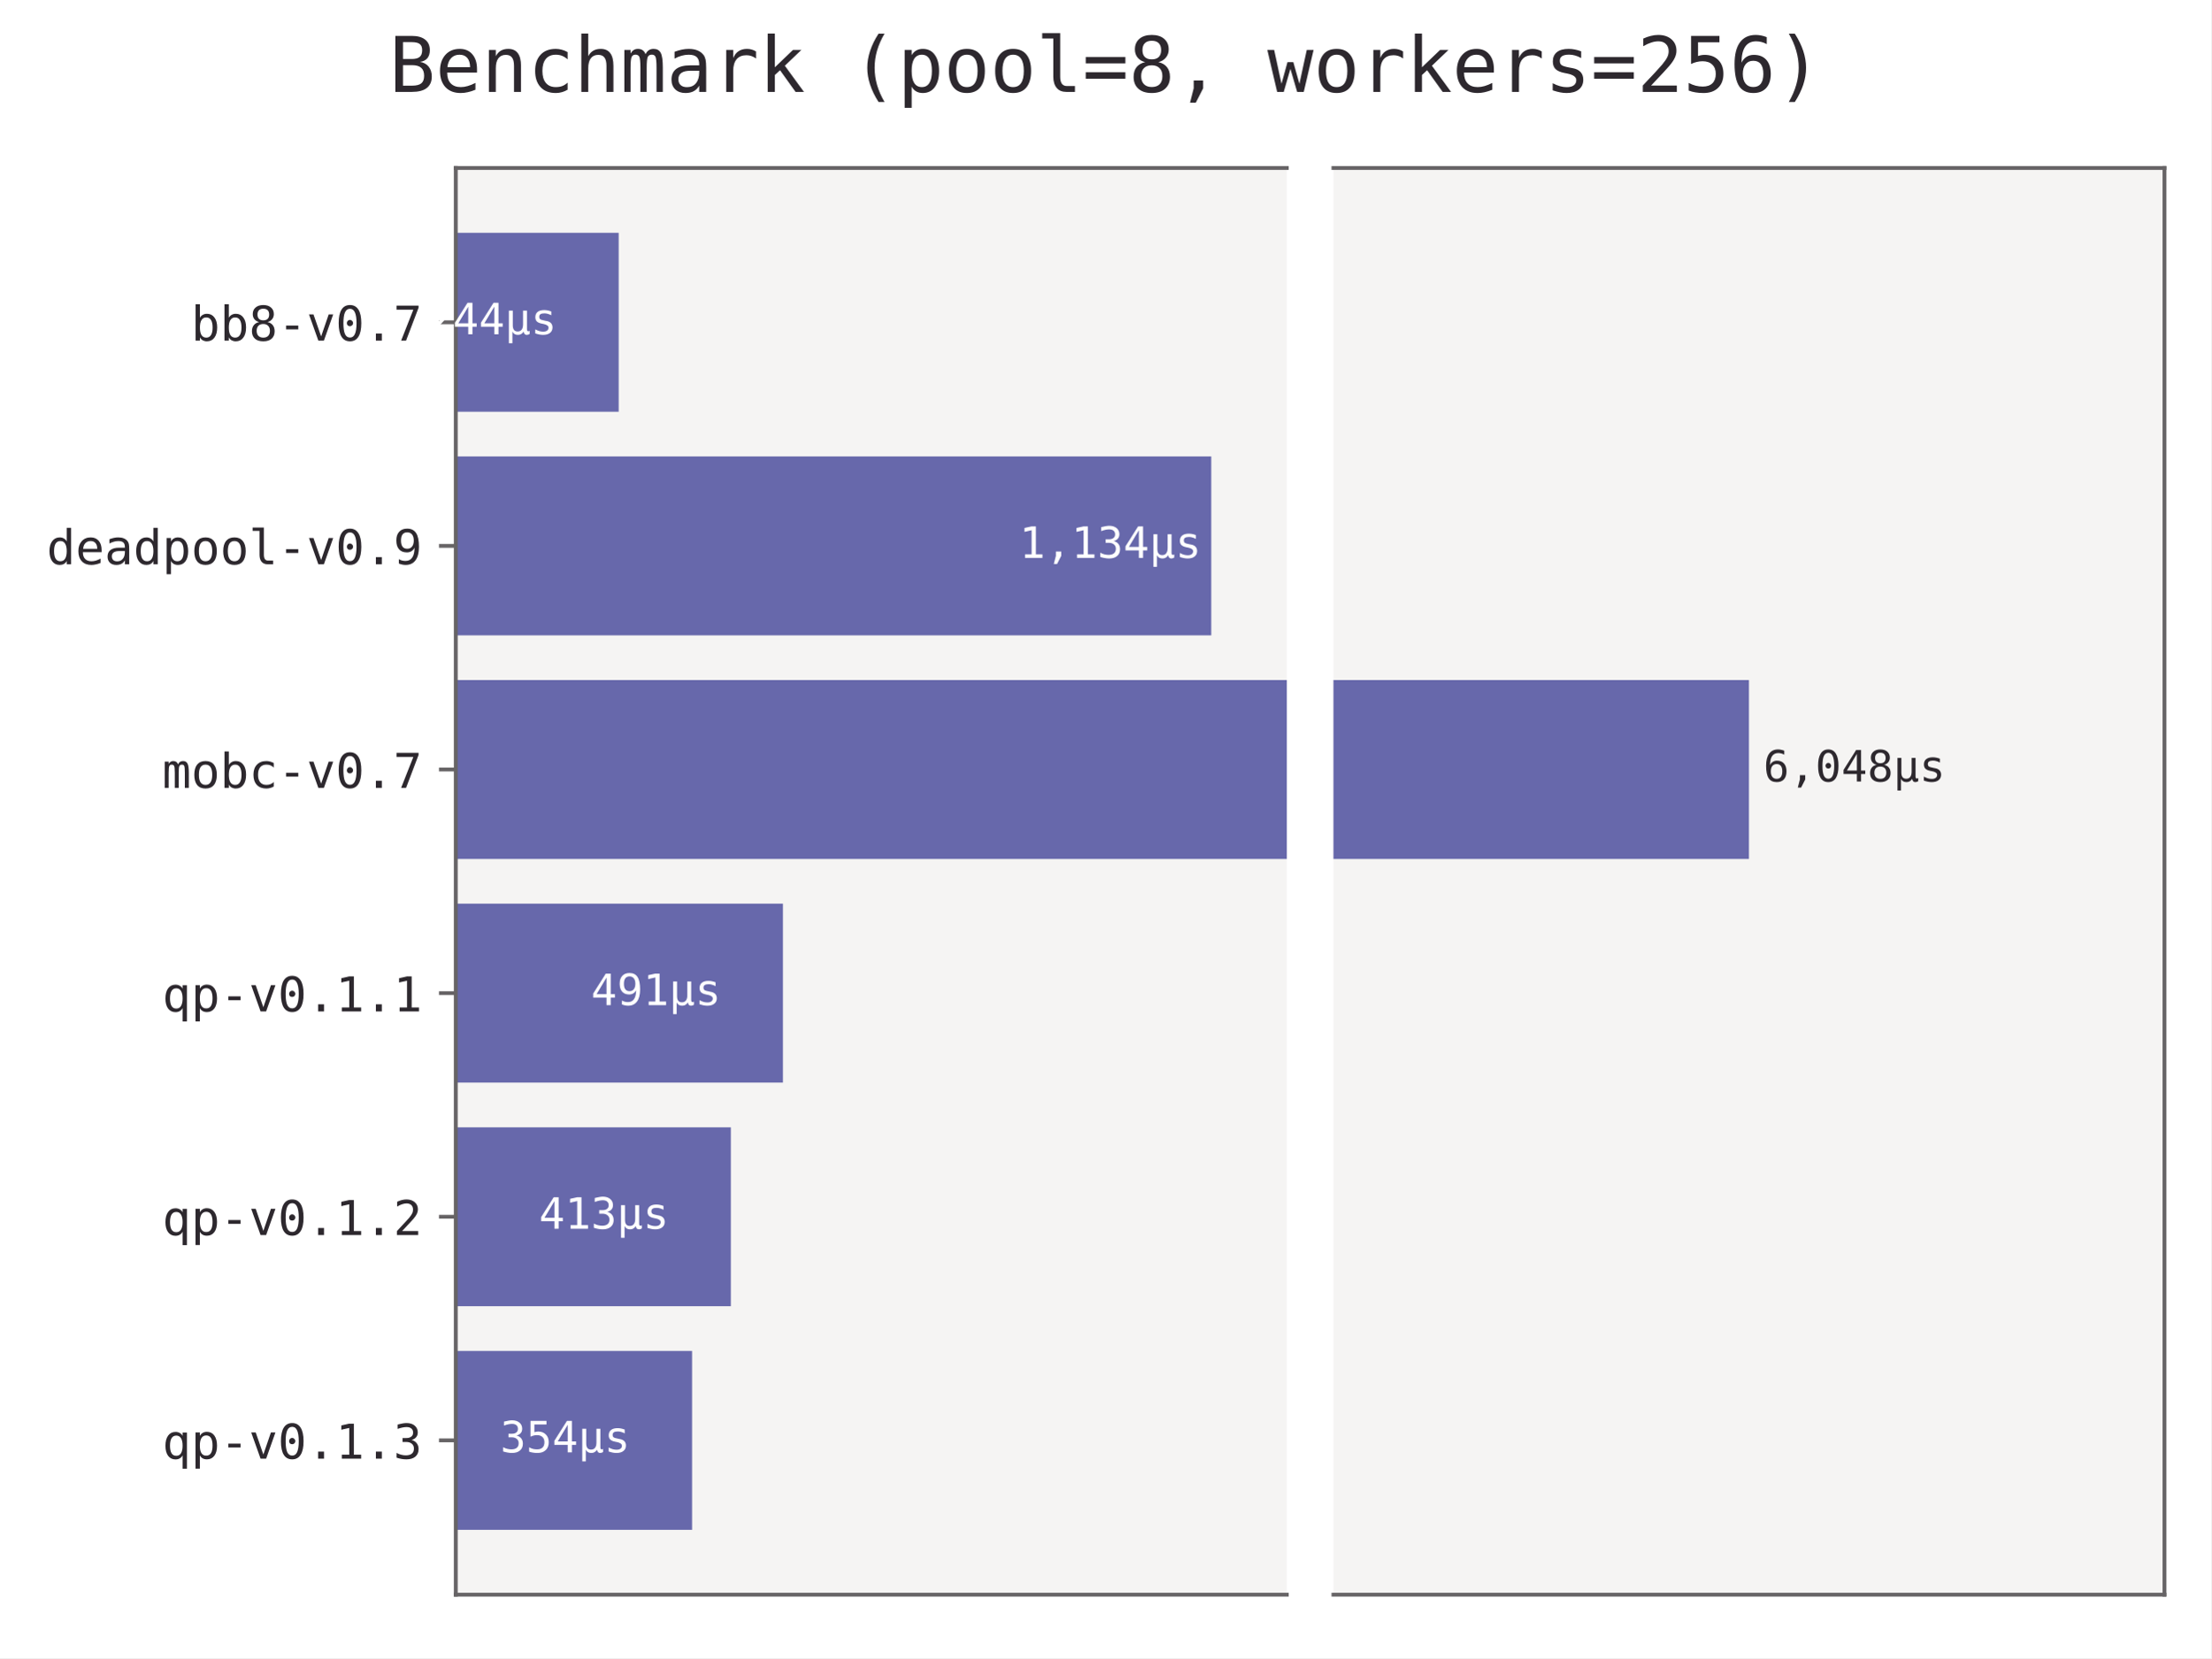
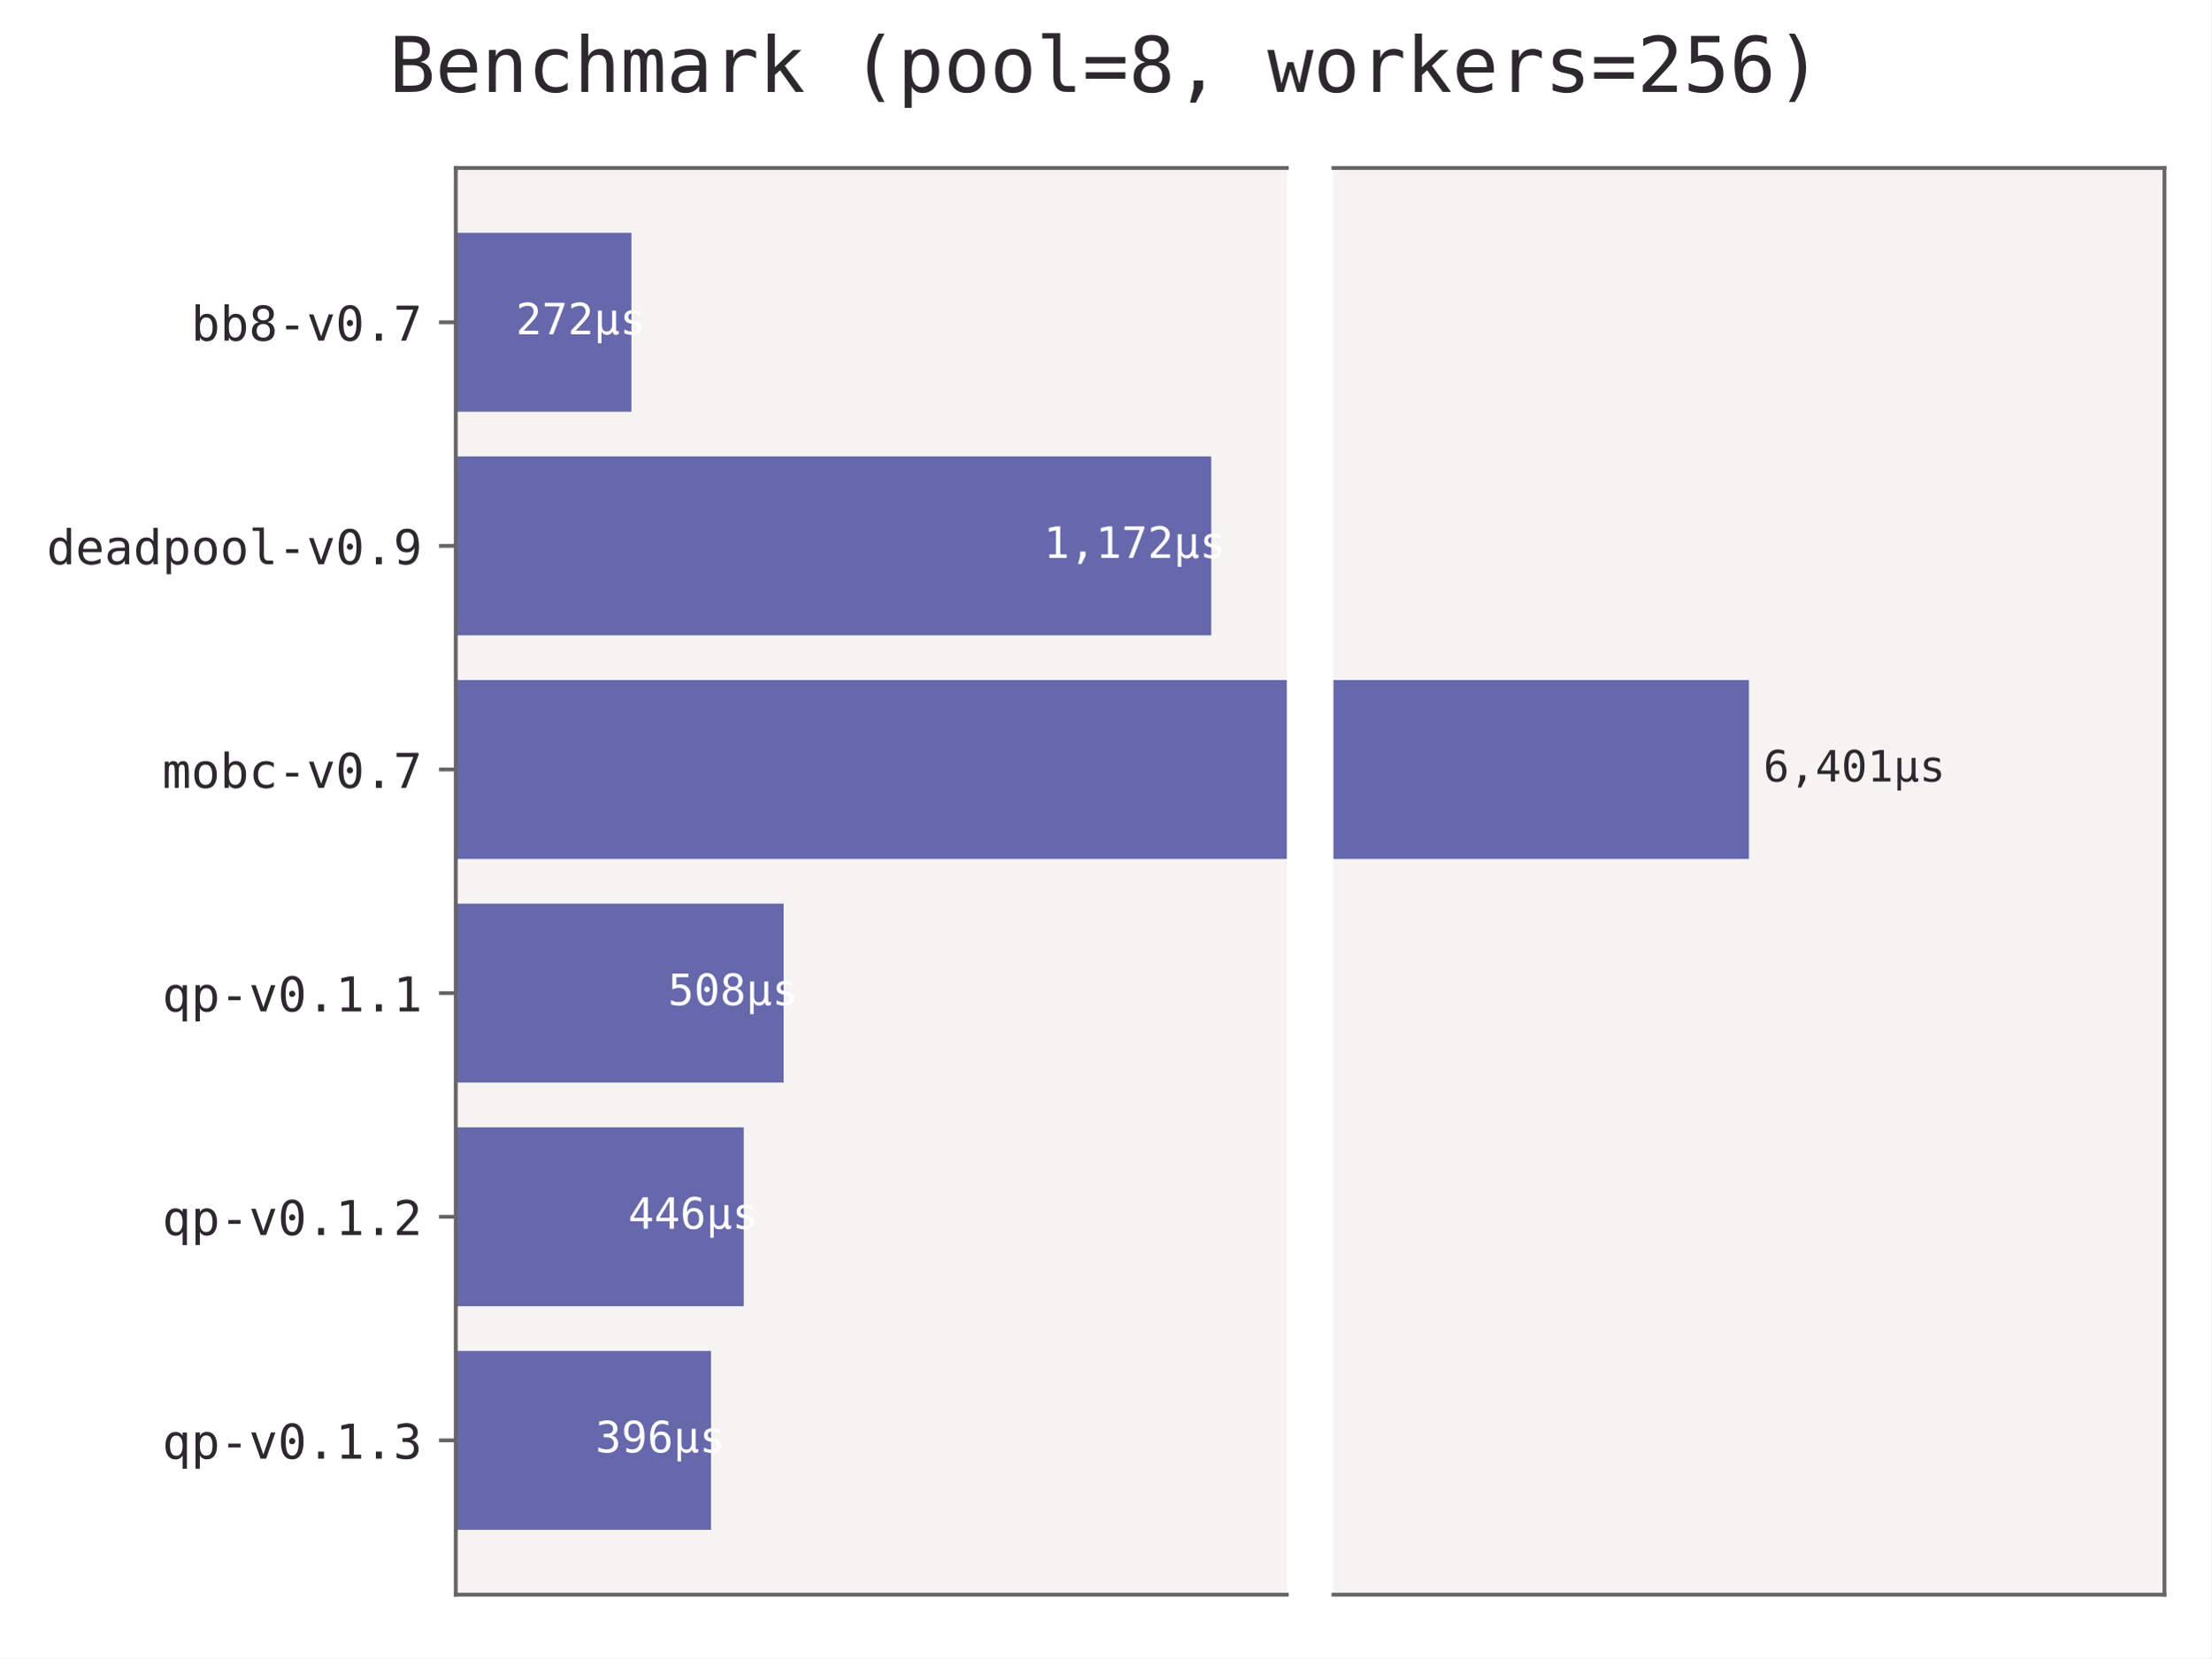
<svg xmlns="http://www.w3.org/2000/svg" xmlns:xlink="http://www.w3.org/1999/xlink" width="460.8pt" height="345.6pt" viewBox="0 0 460.8 345.6" version="1.1">
  <defs>
    <style type="text/css">*{stroke-linejoin: round; stroke-linecap: butt}</style>
  </defs>
  <g id="figure_1">
    <g id="patch_1">
      <path d="M 0 345.6  L 460.8 345.6  L 460.8 0  L 0 0  z " style="fill: #ffffff" />
    </g>
    <g id="axes_1">
      <g id="patch_2">
        <path d="M 94.984 332.38  L 268.172 332.38  L 268.172 35.01  L 94.984 35.01  z " style="fill: #f5f4f3" />
      </g>
      <g id="patch_3">
-         <path d="M 94.984 318.863  L 144.231 318.863  L 144.231 281.575  L 94.984 281.575  z " clip-path="url(#p3d463725b7)" style="fill: #6768ab" />
+         <path d="M 94.984 318.863  L 148.173 318.863  L 148.173 281.575  L 94.984 281.575  z " clip-path="url(#pa1d395a55f)" style="fill: #6768ab" />
      </g>
      <g id="patch_4">
-         <path d="M 94.984 272.253  L 152.31 272.253  L 152.31 234.966  L 94.984 234.966  z " clip-path="url(#p3d463725b7)" style="fill: #6768ab" />
+         <path d="M 94.984 272.253  L 154.996 272.253  L 154.996 234.966  L 94.984 234.966  z " clip-path="url(#pa1d395a55f)" style="fill: #6768ab" />
      </g>
      <g id="patch_5">
-         <path d="M 94.984 225.644  L 163.164 225.644  L 163.164 188.356  L 94.984 188.356  z " clip-path="url(#p3d463725b7)" style="fill: #6768ab" />
+         <path d="M 94.984 225.644  L 163.31 225.644  L 163.31 188.356  L 94.984 188.356  z " clip-path="url(#pa1d395a55f)" style="fill: #6768ab" />
      </g>
      <g id="patch_6">
-         <path d="M 94.984 179.034  L 934.419 179.034  L 934.419 141.746  L 94.984 141.746  z " clip-path="url(#p3d463725b7)" style="fill: #6768ab" />
+         <path d="M 94.984 179.034  L 954.799 179.034  L 954.799 141.746  L 94.984 141.746  z " clip-path="url(#pa1d395a55f)" style="fill: #6768ab" />
      </g>
      <g id="patch_7">
-         <path d="M 94.984 132.424  L 252.428 132.424  L 252.428 95.137  L 94.984 95.137  z " clip-path="url(#p3d463725b7)" style="fill: #6768ab" />
+         <path d="M 94.984 132.424  L 252.428 132.424  L 252.428 95.137  L 94.984 95.137  z " clip-path="url(#pa1d395a55f)" style="fill: #6768ab" />
      </g>
      <g id="patch_8">
-         <path d="M 94.984 85.815  L 128.935 85.815  L 128.935 48.527  L 94.984 48.527  z " clip-path="url(#p3d463725b7)" style="fill: #6768ab" />
+         <path d="M 94.984 85.815  L 131.585 85.815  L 131.585 48.527  L 94.984 48.527  z " clip-path="url(#pa1d395a55f)" style="fill: #6768ab" />
      </g>
      <g id="matplotlib.axis_1">
        <g id="ytick_1">
          <g id="line2d_1">
            <defs>
-               <path id="m4d11b7ac85" d="M 0 0  L -3.5 0  " style="stroke: #676466; stroke-width: 0.8" />
+               <path id="m77a1ef8780" d="M 0 0  L -3.5 0  " style="stroke: #676466; stroke-width: 0.8" />
            </defs>
            <g>
-               <use xlink:href="#m4d11b7ac85" x="94.984" y="300.219" style="fill: #676466; stroke: #676466; stroke-width: 0.8" />
+               <use xlink:href="#m77a1ef8780" x="94.984" y="300.219" style="fill: #676466; stroke: #676466; stroke-width: 0.8" />
            </g>
          </g>
          <g id="text_1">
            <text style="fill: #2d282e; font: 10px 'monospace'; text-anchor: end" x="87.984" y="304.035" transform="rotate(-0, 87.98406, 304.0349)">qp-v0.1.3</text>
          </g>
        </g>
        <g id="ytick_2">
          <g id="line2d_2">
            <g>
-               <use xlink:href="#m4d11b7ac85" x="94.984" y="253.61" style="fill: #676466; stroke: #676466; stroke-width: 0.8" />
+               <use xlink:href="#m77a1ef8780" x="94.984" y="253.61" style="fill: #676466; stroke: #676466; stroke-width: 0.8" />
            </g>
          </g>
          <g id="text_2">
            <text style="fill: #2d282e; font: 10px 'monospace'; text-anchor: end" x="87.984" y="257.425" transform="rotate(-0, 87.98406, 257.4252)">qp-v0.1.2</text>
          </g>
        </g>
        <g id="ytick_3">
          <g id="line2d_3">
            <g>
-               <use xlink:href="#m4d11b7ac85" x="94.984" y="207" style="fill: #676466; stroke: #676466; stroke-width: 0.8" />
+               <use xlink:href="#m77a1ef8780" x="94.984" y="207" style="fill: #676466; stroke: #676466; stroke-width: 0.8" />
            </g>
          </g>
          <g id="text_3">
            <text style="fill: #2d282e; font: 10px 'monospace'; text-anchor: end" x="87.984" y="210.815" transform="rotate(-0, 87.98406, 210.8155)">qp-v0.1.1</text>
          </g>
        </g>
        <g id="ytick_4">
          <g id="line2d_4">
            <g>
-               <use xlink:href="#m4d11b7ac85" x="94.984" y="160.39" style="fill: #676466; stroke: #676466; stroke-width: 0.8" />
+               <use xlink:href="#m77a1ef8780" x="94.984" y="160.39" style="fill: #676466; stroke: #676466; stroke-width: 0.8" />
            </g>
          </g>
          <g id="text_4">
            <text style="fill: #2d282e; font: 10px 'monospace'; text-anchor: end" x="87.984" y="164.216" transform="rotate(-0, 87.98406, 164.2159)">mobc-v0.7</text>
          </g>
        </g>
        <g id="ytick_5">
          <g id="line2d_5">
            <g>
-               <use xlink:href="#m4d11b7ac85" x="94.984" y="113.78" style="fill: #676466; stroke: #676466; stroke-width: 0.8" />
+               <use xlink:href="#m77a1ef8780" x="94.984" y="113.78" style="fill: #676466; stroke: #676466; stroke-width: 0.8" />
            </g>
          </g>
          <g id="text_5">
            <text style="fill: #2d282e; font: 10px 'monospace'; text-anchor: end" x="87.984" y="117.606" transform="rotate(-0, 87.98406, 117.6062)">deadpool-v0.9</text>
          </g>
        </g>
        <g id="ytick_6">
          <g id="line2d_6">
            <g>
-               <use xlink:href="#m4d11b7ac85" x="94.984" y="67.171" style="fill: #676466; stroke: #676466; stroke-width: 0.8" />
+               <use xlink:href="#m77a1ef8780" x="94.984" y="67.171" style="fill: #676466; stroke: #676466; stroke-width: 0.8" />
            </g>
          </g>
          <g id="text_6">
            <text style="fill: #2d282e; font: 10px 'monospace'; text-anchor: end" x="87.984" y="70.996" transform="rotate(-0, 87.98406, 70.99649)">bb8-v0.7</text>
          </g>
        </g>
      </g>
      <g id="patch_9">
        <path d="M 94.984 332.38  L 94.984 35.01  " style="fill: none; stroke: #676466; stroke-width: 0.8; stroke-linejoin: miter; stroke-linecap: square" />
      </g>
      <g id="patch_10">
        <path d="M 94.984 332.38  L 268.172 332.38  " style="fill: none; stroke: #676466; stroke-width: 0.8; stroke-linejoin: miter; stroke-linecap: square" />
      </g>
      <g id="patch_11">
        <path d="M 94.984 35.01  L 268.172 35.01  " style="fill: none; stroke: #676466; stroke-width: 0.8; stroke-linejoin: miter; stroke-linecap: square" />
      </g>
      <g id="text_7">
-         <text style="fill: #ffffff; font: 9px 'monospace'; text-anchor: start" x="104.231" y="302.717" transform="rotate(-0, 104.2311, 302.7168)">  354µs</text>
+         <text style="fill: #ffffff; font: 9px 'monospace'; text-anchor: end" x="151.173" y="302.717" transform="rotate(-0, 151.1726, 302.7168)">  396µs</text>
      </g>
      <g id="text_8">
-         <text style="fill: #ffffff; font: 9px 'monospace'; text-anchor: start" x="112.31" y="256.107" transform="rotate(-0, 112.3096, 256.1071)">  413µs</text>
+         <text style="fill: #ffffff; font: 9px 'monospace'; text-anchor: end" x="157.996" y="256.107" transform="rotate(-0, 157.9959, 256.1071)">  446µs</text>
      </g>
      <g id="text_9">
-         <text style="fill: #ffffff; font: 9px 'monospace'; text-anchor: start" x="123.164" y="209.497" transform="rotate(-0, 123.1636, 209.4974)">  491µs</text>
+         <text style="fill: #ffffff; font: 9px 'monospace'; text-anchor: end" x="166.31" y="209.497" transform="rotate(-0, 166.31, 209.4974)">  508µs</text>
      </g>
      <g id="text_10">
-         <text style="fill: #ffffff; font: 9px 'monospace'; text-anchor: start" x="212.428" y="116.278" transform="rotate(-0, 212.4277, 116.2779)">1,134µs</text>
+         <text style="fill: #ffffff; font: 9px 'monospace'; text-anchor: end" x="255.428" y="116.278" transform="rotate(-0, 255.4277, 116.2779)">1,172µs</text>
      </g>
      <g id="text_11">
-         <text style="fill: #ffffff; font: 9px 'monospace'; text-anchor: start" x="88.935" y="69.668" transform="rotate(-0, 88.93511, 69.66821)">  244µs</text>
+         <text style="fill: #ffffff; font: 9px 'monospace'; text-anchor: end" x="134.585" y="69.668" transform="rotate(-0, 134.5849, 69.66821)">  272µs</text>
      </g>
    </g>
    <g id="axes_2">
      <g id="patch_12">
        <path d="M 277.892 332.38  L 451.08 332.38  L 451.08 35.01  L 277.892 35.01  z " style="fill: #f5f4f3" />
      </g>
      <g id="patch_13">
-         <path d="M -1194.206 318.863  L -1102.762 318.863  L -1102.762 281.575  L -1194.206 281.575  z " clip-path="url(#p8ed5d7164e)" style="fill: #6768ab" />
+         <path d="M -1194.206 318.863  L -1097.784 318.863  L -1097.784 281.575  L -1194.206 281.575  z " clip-path="url(#p37b745a870)" style="fill: #6768ab" />
      </g>
      <g id="patch_14">
-         <path d="M -1194.206 272.253  L -1087.762 272.253  L -1087.762 234.966  L -1194.206 234.966  z " clip-path="url(#p8ed5d7164e)" style="fill: #6768ab" />
+         <path d="M -1194.206 272.253  L -1085.415 272.253  L -1085.415 234.966  L -1194.206 234.966  z " clip-path="url(#p37b745a870)" style="fill: #6768ab" />
      </g>
      <g id="patch_15">
-         <path d="M -1194.206 225.644  L -1067.608 225.644  L -1067.608 188.356  L -1194.206 188.356  z " clip-path="url(#p8ed5d7164e)" style="fill: #6768ab" />
+         <path d="M -1194.206 225.644  L -1070.343 225.644  L -1070.343 188.356  L -1194.206 188.356  z " clip-path="url(#p37b745a870)" style="fill: #6768ab" />
      </g>
      <g id="patch_16">
-         <path d="M -1194.206 179.034  L 364.486 179.034  L 364.486 141.746  L -1194.206 141.746  z " clip-path="url(#p8ed5d7164e)" style="fill: #6768ab" />
+         <path d="M -1194.206 179.034  L 364.486 179.034  L 364.486 141.746  L -1194.206 141.746  z " clip-path="url(#p37b745a870)" style="fill: #6768ab" />
      </g>
      <g id="patch_17">
-         <path d="M -1194.206 132.424  L -901.859 132.424  L -901.859 95.137  L -1194.206 95.137  z " clip-path="url(#p8ed5d7164e)" style="fill: #6768ab" />
+         <path d="M -1194.206 132.424  L -908.788 132.424  L -908.788 95.137  L -1194.206 95.137  z " clip-path="url(#p37b745a870)" style="fill: #6768ab" />
      </g>
      <g id="patch_18">
-         <path d="M -1194.206 85.815  L -1131.164 85.815  L -1131.164 48.527  L -1194.206 48.527  z " clip-path="url(#p8ed5d7164e)" style="fill: #6768ab" />
+         <path d="M -1194.206 85.815  L -1127.855 85.815  L -1127.855 48.527  L -1194.206 48.527  z " clip-path="url(#p37b745a870)" style="fill: #6768ab" />
      </g>
      <g id="matplotlib.axis_2">
        <g id="ytick_7" />
        <g id="ytick_8" />
        <g id="ytick_9" />
        <g id="ytick_10" />
        <g id="ytick_11" />
        <g id="ytick_12" />
      </g>
      <g id="patch_19">
        <path d="M 451.08 332.38  L 451.08 35.01  " style="fill: none; stroke: #676466; stroke-width: 0.8; stroke-linejoin: miter; stroke-linecap: square" />
      </g>
      <g id="patch_20">
        <path d="M 277.892 332.38  L 451.08 332.38  " style="fill: none; stroke: #676466; stroke-width: 0.8; stroke-linejoin: miter; stroke-linecap: square" />
      </g>
      <g id="patch_21">
        <path d="M 277.892 35.01  L 451.08 35.01  " style="fill: none; stroke: #676466; stroke-width: 0.8; stroke-linejoin: miter; stroke-linecap: square" />
      </g>
      <g id="text_12">
-         <text style="fill: #2d282e; font: 9px 'monospace'; text-anchor: start" x="367.486" y="162.888" transform="rotate(-0, 367.486, 162.8876)">6,048µs</text>
+         <text style="fill: #2d282e; font: 9px 'monospace'; text-anchor: start" x="367.486" y="162.888" transform="rotate(-0, 367.486, 162.8876)">6,401µs</text>
      </g>
    </g>
    <g id="text_13">
      <text style="fill: #2d282e; font: 16px 'monospace'; text-anchor: middle" x="230.4" y="19.154" transform="rotate(-0, 230.4, 19.1545)">Benchmark (pool=8, workers=256)</text>
    </g>
  </g>
  <defs>
-     <clipPath id="p3d463725b7">
+     <clipPath id="pa1d395a55f">
      <rect x="94.984" y="35.01" width="173.188" height="297.37" />
    </clipPath>
-     <clipPath id="p8ed5d7164e">
+     <clipPath id="p37b745a870">
      <rect x="277.892" y="35.01" width="173.188" height="297.37" />
    </clipPath>
  </defs>
</svg>
